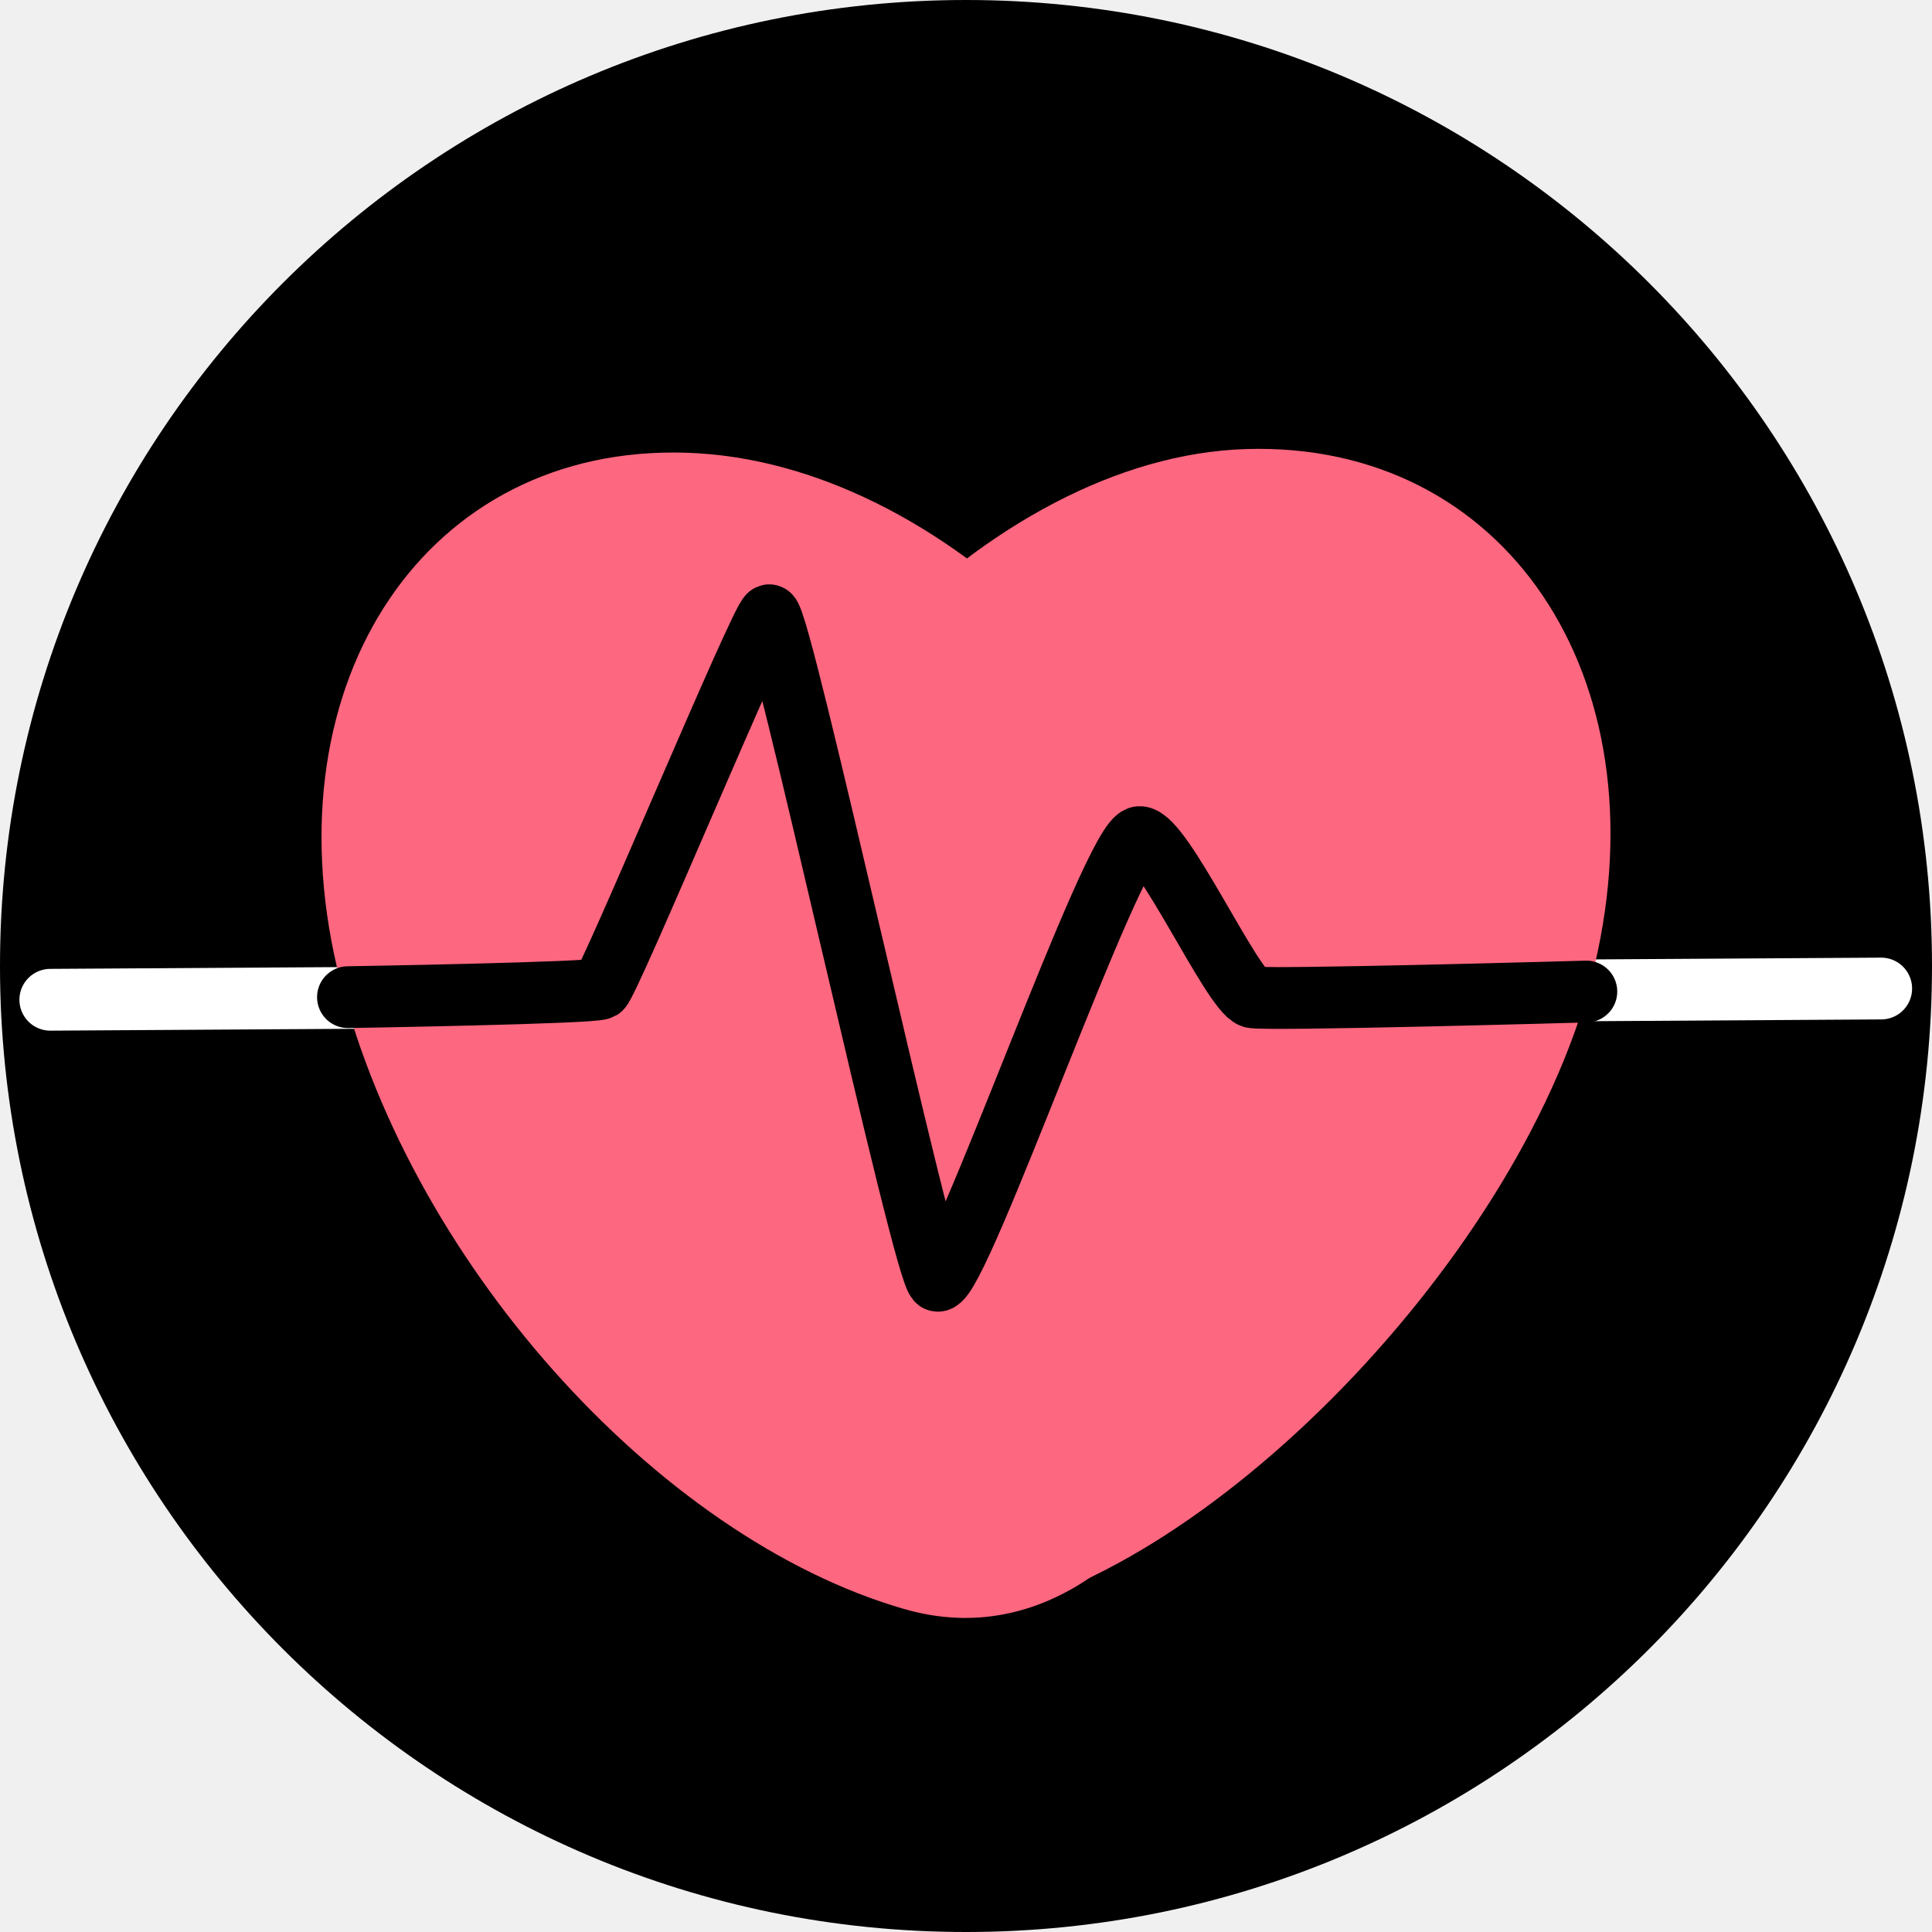
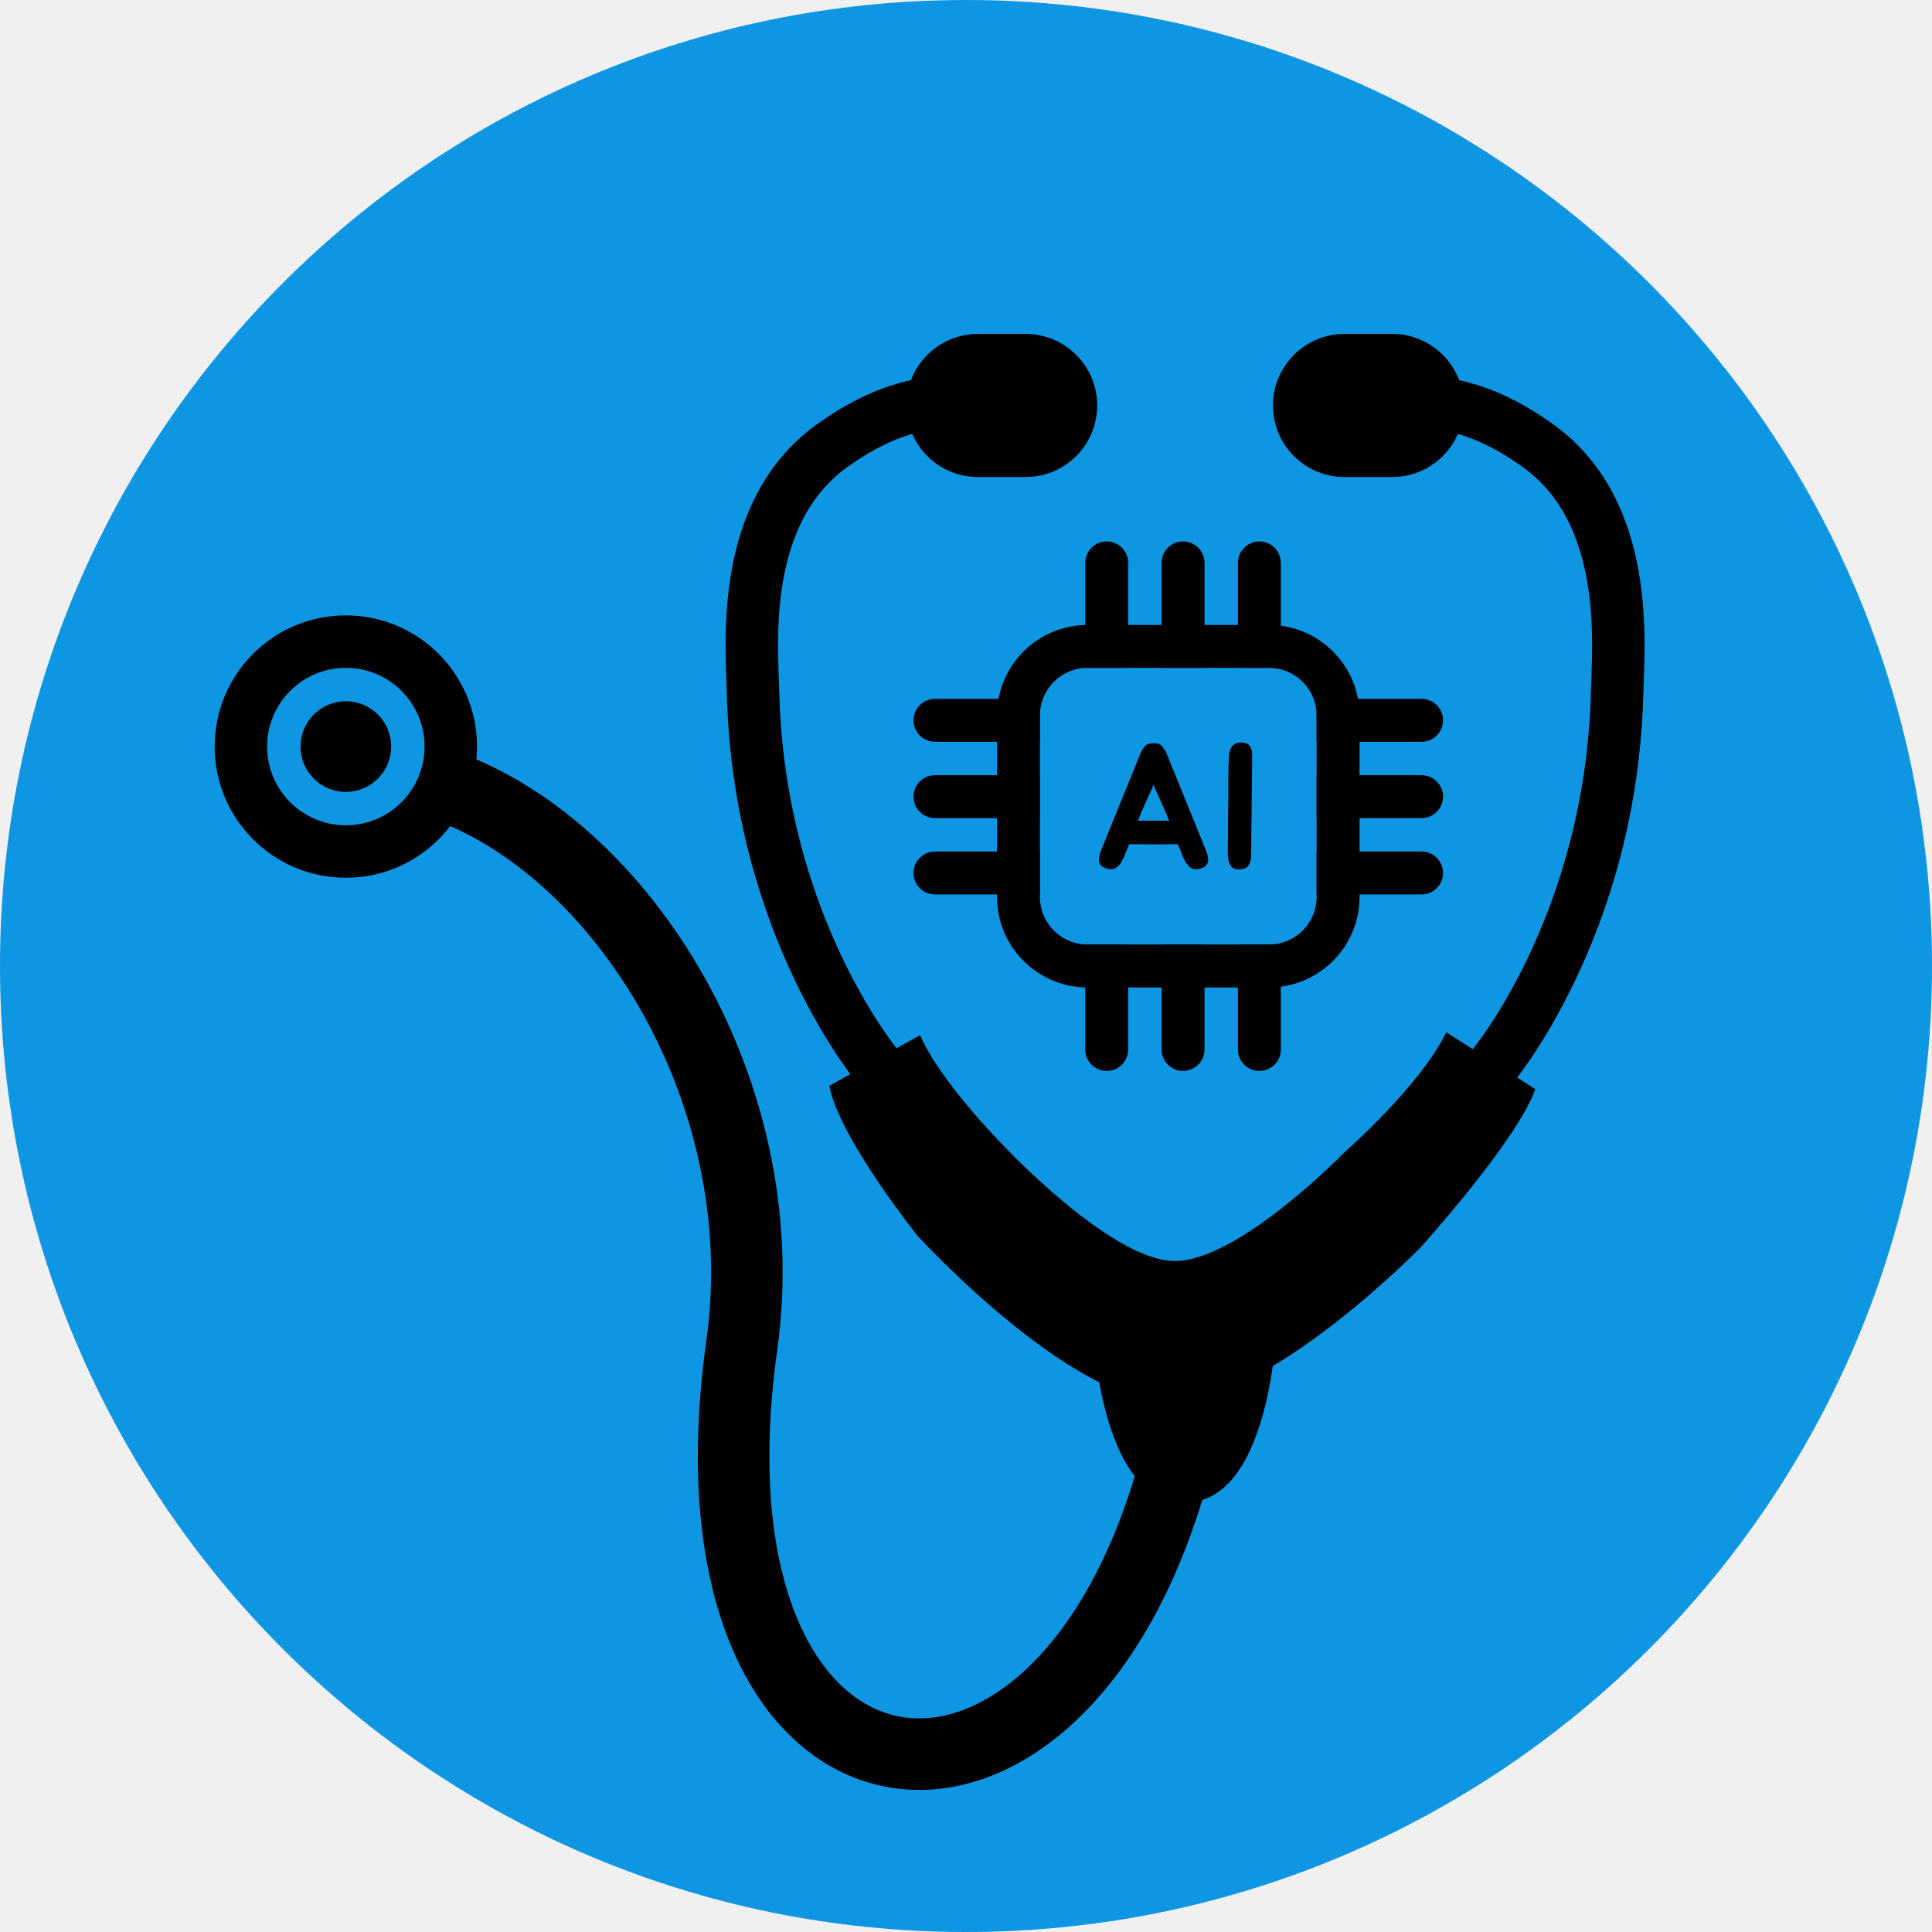
- <svg xmlns="http://www.w3.org/2000/svg" version="1.1" width="172" height="172" viewBox="0,0,172,172">
-   <g transform="translate(-154,-94)">
-     <g data-paper-data="{&quot;isPaintingLayer&quot;:true}" fill-rule="nonzero" stroke-linejoin="miter" stroke-miterlimit="10" stroke-dasharray="" stroke-dashoffset="0" style="mix-blend-mode: normal">
-       <g>
-         <path d="M154,180c0,-47.496 38.504,-86 86,-86c47.496,0 86,38.504 86,86c0,47.496 -38.504,86 -86,86c-47.496,0 -86,-38.504 -86,-86z" fill="#000000" stroke="none" stroke-width="0" stroke-linecap="butt" />
-         <path d="M158.478,183.006l163,-1" fill="none" stroke="#ffffff" stroke-width="5.5" stroke-linecap="round" />
-         <path d="M266.807,184.173c6.029,25.703 -10.143,59.433 -32.258,53.087c-22.108,-6.344 -44.501,-31.355 -50.53,-57.058c-6.029,-25.703 8.052,-46.612 31.048,-45.898c22.996,0.714 45.711,24.166 51.741,49.869z" data-paper-data="{&quot;origRot&quot;:0}" fill="#fe6780" stroke="none" stroke-width="0" stroke-linecap="butt" />
-         <path d="M264.933,133.978c22.996,-0.714 37.077,20.195 31.048,45.898c-6.029,25.703 -35.101,55.335 -56.141,58.144c-8.065,-0.742 -12.629,-3.151 -18.099,-9.123c-3.105,-3.389 -4.719,-5.456 -6.951,-9.474c-6.696,-12.054 -5.857,-18.854 -2.412,-33.539c6.029,-25.703 29.559,-51.192 52.555,-51.906z" data-paper-data="{&quot;origRot&quot;:0,&quot;index&quot;:null}" fill="#fe6780" stroke="none" stroke-width="0" stroke-linecap="butt" />
-         <path d="M184.978,182.774c0,0 21.849,-0.354 22.5,-0.75c0.74,-0.45 14.299,-33.095 15,-33.25c1.002,-0.222 13.834,59.174 15,59.25c1.918,0.125 15.697,-39.651 18,-39.5c2.067,0.136 8.178,13.585 10,14.25c0.872,0.318 29.75,-0.5 29.75,-0.5" fill="none" stroke="#000000" stroke-width="5.5" stroke-linecap="round" />
-       </g>
-     </g>
-   </g>
+ <svg xmlns="http://www.w3.org/2000/svg" width="405" height="405" viewBox="0 0 405 405" fill="none">
+   <circle cx="202.5" cy="202.5" r="202.5" fill="#0F96E3" />
+   <path d="M215.349 86.5C199.772 81.897 187.516 83.989 174.349 93.5C154.961 107.504 157.613 135.082 157.849 145C159.023 194.309 184.326 224.011 184.326 224.011" stroke="black" stroke-width="11" />
+   <rect x="190" y="70" width="40" height="30" rx="15" fill="black" />
+   <path d="M281.5 86.5C297.077 81.897 309.332 83.989 322.5 93.5C341.888 107.504 339.236 135.082 339 145C337.826 194.309 312.522 224.011 312.522 224.011" stroke="black" stroke-width="11" />
+   <rect width="40" height="30" rx="15" transform="matrix(-1 0 0 1 306.849 70)" fill="black" />
+   <path d="M321.849 228.318C318.099 239.044 297.752 261.536 297.752 261.536C297.752 261.536 265.634 294.447 244.76 293.995C223.886 293.544 192.358 259.08 192.358 259.08C192.358 259.08 175.886 238.476 173.849 227.625L192.874 217C197 226.625 210.057 239.836 210.057 239.836C210.057 239.836 232.606 264.044 246.038 264.335C259.471 264.625 281.982 241.417 281.982 241.417C281.982 241.417 297.752 227.625 303.178 216.385L321.849 228.318Z" fill="black" />
+   <path d="M248.349 315C267.231 315 267.834 274.75 267.834 274.75H228.863C228.863 274.75 229.467 315 248.349 315Z" fill="black" />
+   <path d="M246.5 306.5C222.505 397.231 141 385.5 155.5 282C163.133 227.521 128.5 175 90.001 163.591" stroke="black" stroke-width="15" />
+   <circle cx="72.5" cy="156.5" r="22" stroke="black" stroke-width="11" />
+   <circle cx="72.5" cy="156.5" r="9.5" fill="black" />
+   <rect x="213.5" y="135.5" width="67" height="67" rx="14.5" stroke="black" stroke-width="9" />
+   <path d="M298 155.5C300.485 155.5 302.5 153.485 302.5 151C302.5 148.515 300.485 146.5 298 146.5L298 155.5ZM276 155.5L298 155.5L298 146.5L276 146.5L276 155.5Z" fill="black" />
+   <path d="M298 187.5C300.485 187.5 302.5 185.485 302.5 183C302.5 180.515 300.485 178.5 298 178.5L298 187.5ZM276 187.5L298 187.5L298 178.5L276 178.5L276 187.5Z" fill="black" />
+   <path d="M298 171.5C300.485 171.5 302.5 169.485 302.5 167C302.5 164.515 300.485 162.5 298 162.5L298 171.5ZM276 171.5L298 171.5L298 162.5L276 162.5L276 171.5Z" fill="black" />
+   <path d="M236.5 118C236.5 115.515 234.485 113.5 232 113.5C229.515 113.5 227.5 115.515 227.5 118L236.5 118ZM236.5 140L236.5 118L227.5 118L227.5 140L236.5 140Z" fill="black" />
+   <path d="M268.5 118C268.5 115.515 266.485 113.5 264 113.5C261.515 113.5 259.5 115.515 259.5 118L268.5 118ZM268.5 140L268.5 118L259.5 118L259.5 140L268.5 140Z" fill="black" />
+   <path d="M252.5 118C252.5 115.515 250.485 113.5 248 113.5C245.515 113.5 243.5 115.515 243.5 118L252.5 118ZM252.5 140L252.5 118L243.5 118L243.5 140L252.5 140Z" fill="black" />
+   <path d="M259.5 220C259.5 222.485 261.515 224.5 264 224.5C266.485 224.5 268.5 222.485 268.5 220L259.5 220ZM259.5 198L259.5 220L268.5 220L268.5 198L259.5 198Z" fill="black" />
+   <path d="M227.5 220C227.5 222.485 229.515 224.5 232 224.5C234.485 224.5 236.5 222.485 236.5 220L227.5 220ZM227.5 198L227.5 220L236.5 220L236.5 198L227.5 198Z" fill="black" />
+   <path d="M243.5 220C243.5 222.485 245.515 224.5 248 224.5C250.485 224.5 252.5 222.485 252.5 220L243.5 220ZM243.5 198L243.5 220L252.5 220L252.5 198L243.5 198Z" fill="black" />
+   <path d="M196 155.5C193.515 155.5 191.5 153.485 191.5 151C191.5 148.515 193.515 146.5 196 146.5L196 155.5ZM218 155.5L196 155.5L196 146.5L218 146.5L218 155.5Z" fill="black" />
+   <path d="M196 187.5C193.515 187.5 191.5 185.485 191.5 183C191.5 180.515 193.515 178.5 196 178.5L196 187.5ZM218 187.5L196 187.5L196 178.5L218 178.5L218 187.5Z" fill="black" />
+   <path d="M196 171.5C193.515 171.5 191.5 169.485 191.5 167C191.5 164.515 193.515 162.5 196 162.5L196 171.5ZM218 171.5L196 171.5L196 162.5L218 162.5L218 171.5Z" fill="black" />
+   <path d="M253.188 179.484C253.213 179.632 253.225 179.78 253.225 179.928C253.25 180.051 253.262 180.199 253.262 180.372C253.262 180.668 253.176 180.939 253.003 181.186C252.929 181.309 252.831 181.433 252.707 181.556C252.584 181.655 252.436 181.741 252.263 181.815C251.647 182.16 250.993 182.284 250.302 182.185C249.957 182.086 249.649 181.926 249.377 181.704C249.328 181.655 249.291 181.63 249.266 181.63C249.242 181.605 249.217 181.568 249.192 181.519C249.168 181.494 249.143 181.47 249.118 181.445C249.094 181.396 249.057 181.359 249.007 181.334C248.884 181.211 248.785 181.1 248.711 181.001C248.637 180.878 248.563 180.754 248.489 180.631C248.44 180.508 248.378 180.397 248.304 180.298C248.255 180.175 248.193 180.051 248.119 179.928C248.07 179.829 248.021 179.743 247.971 179.669C247.922 179.57 247.885 179.472 247.86 179.373C247.762 179.151 247.7 178.954 247.675 178.781L246.898 176.968C245.196 176.968 243.494 176.98 241.792 177.005C240.115 177.005 238.425 176.993 236.723 176.968L235.946 178.781C235.897 178.88 235.86 178.978 235.835 179.077C235.835 179.176 235.811 179.274 235.761 179.373C235.712 179.472 235.663 179.57 235.613 179.669C235.589 179.743 235.552 179.829 235.502 179.928C235.428 180.051 235.354 180.175 235.28 180.298C235.231 180.397 235.169 180.508 235.095 180.631C235.046 180.754 234.984 180.878 234.91 181.001C234.836 181.1 234.738 181.211 234.614 181.334C234.565 181.359 234.528 181.396 234.503 181.445C234.479 181.47 234.454 181.494 234.429 181.519C234.405 181.568 234.38 181.605 234.355 181.63C234.331 181.63 234.294 181.655 234.244 181.704C233.973 181.926 233.665 182.086 233.319 182.185C232.629 182.284 231.975 182.16 231.358 181.815C231.186 181.741 231.038 181.655 230.914 181.556C230.791 181.433 230.692 181.309 230.618 181.186C230.446 180.939 230.359 180.668 230.359 180.372C230.359 180.199 230.359 180.051 230.359 179.928C230.384 179.78 230.409 179.632 230.433 179.484C230.483 179.262 230.544 179.04 230.618 178.818C230.692 178.596 230.729 178.485 230.729 178.485L238.425 159.541L238.647 158.949C238.697 158.801 238.758 158.665 238.832 158.542C238.906 158.419 238.968 158.271 239.017 158.098C239.141 157.777 239.276 157.494 239.424 157.247C239.498 157.099 239.585 156.963 239.683 156.84C239.782 156.717 239.881 156.593 239.979 156.47C240.127 156.273 240.337 156.112 240.608 155.989C240.954 155.866 241.348 155.804 241.792 155.804C242.261 155.804 242.668 155.866 243.013 155.989C243.285 156.112 243.494 156.273 243.642 156.47C243.815 156.692 244 156.951 244.197 157.247C244.345 157.494 244.481 157.777 244.604 158.098C244.654 158.271 244.715 158.419 244.789 158.542C244.863 158.665 244.925 158.801 244.974 158.949L245.196 159.541L252.892 178.485C252.892 178.485 252.929 178.596 253.003 178.818C253.077 179.04 253.139 179.262 253.188 179.484ZM244.419 170.419C244.099 169.704 243.766 168.964 243.42 168.199C243.1 167.434 242.754 166.657 242.384 165.868C242.286 165.646 242.187 165.424 242.088 165.202C241.99 164.955 241.891 164.721 241.792 164.499C241.718 164.721 241.632 164.955 241.533 165.202C241.435 165.424 241.336 165.646 241.237 165.868C240.867 166.657 240.51 167.434 240.164 168.199C239.844 168.964 239.523 169.704 239.202 170.419L238.536 172.047H245.085L244.419 170.419ZM257.377 178.078L257.414 175.155L257.451 169.716C257.476 168.927 257.488 168.113 257.488 167.274C257.488 166.435 257.488 165.572 257.488 164.684C257.488 163.796 257.488 163.007 257.488 162.316C257.488 161.625 257.513 160.848 257.562 159.985V159.837C257.587 159.59 257.599 159.344 257.599 159.097C257.624 158.826 257.636 158.554 257.636 158.283C257.661 157.839 257.797 157.358 258.043 156.84C258.216 156.495 258.475 156.199 258.82 155.952C259.215 155.755 259.597 155.656 259.967 155.656C260.165 155.656 260.337 155.668 260.485 155.693C260.658 155.693 260.818 155.705 260.966 155.73C261.287 155.779 261.571 155.927 261.817 156.174C261.965 156.297 262.101 156.495 262.224 156.766C262.274 156.914 262.311 157.062 262.335 157.21C262.385 157.333 262.422 157.469 262.446 157.617C262.471 157.79 262.483 157.95 262.483 158.098C262.508 158.246 262.52 158.394 262.52 158.542C262.52 158.715 262.508 158.875 262.483 159.023C262.483 159.146 262.483 159.282 262.483 159.43V160.059L262.261 179.262V179.632C262.261 179.706 262.249 179.805 262.224 179.928C262.224 180.027 262.212 180.15 262.187 180.298C262.138 180.421 262.089 180.557 262.039 180.705C262.015 180.828 261.978 180.964 261.928 181.112C261.854 181.235 261.768 181.359 261.669 181.482C261.595 181.581 261.497 181.679 261.373 181.778C261.176 181.975 260.855 182.111 260.411 182.185C259.745 182.333 259.116 182.271 258.524 182C258.228 181.803 258.019 181.556 257.895 181.26C257.821 181.186 257.784 181.112 257.784 181.038C257.76 180.989 257.735 180.952 257.71 180.927C257.686 180.902 257.661 180.865 257.636 180.816C257.587 180.693 257.55 180.569 257.525 180.446C257.501 180.298 257.488 180.15 257.488 180.002C257.464 179.879 257.439 179.755 257.414 179.632C257.414 179.509 257.402 179.385 257.377 179.262C257.353 179.065 257.353 178.855 257.377 178.633V178.078Z" fill="black" />
</svg>
